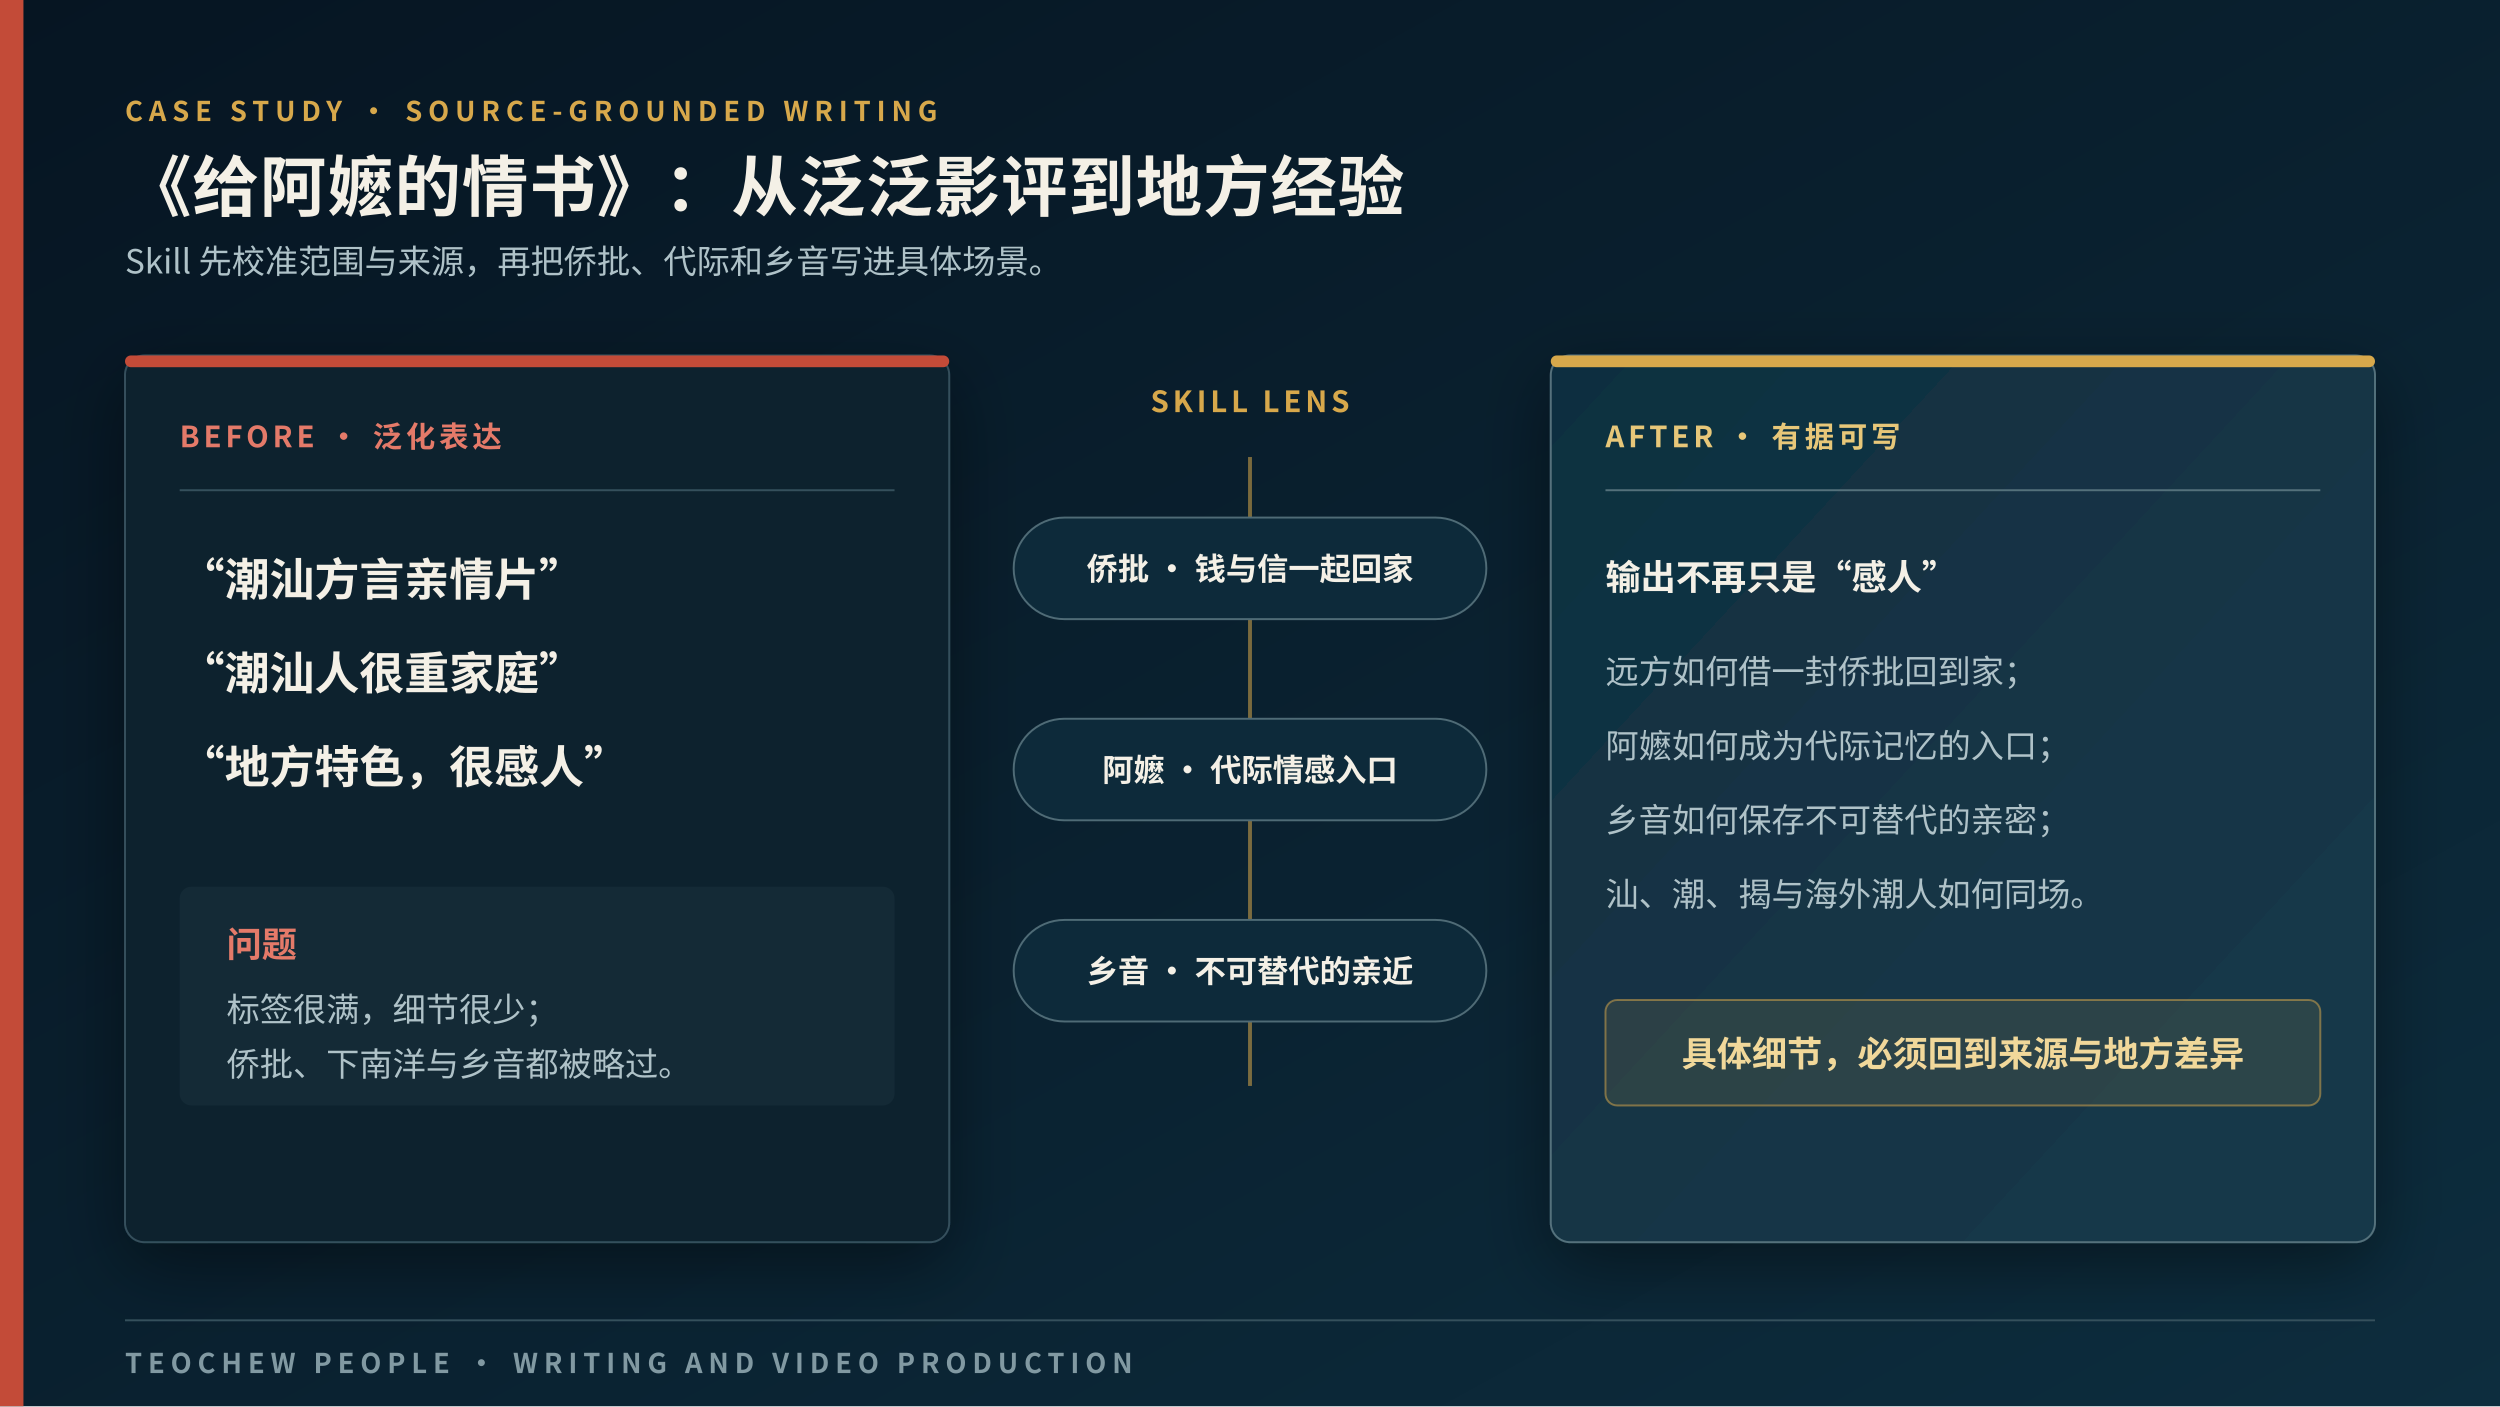
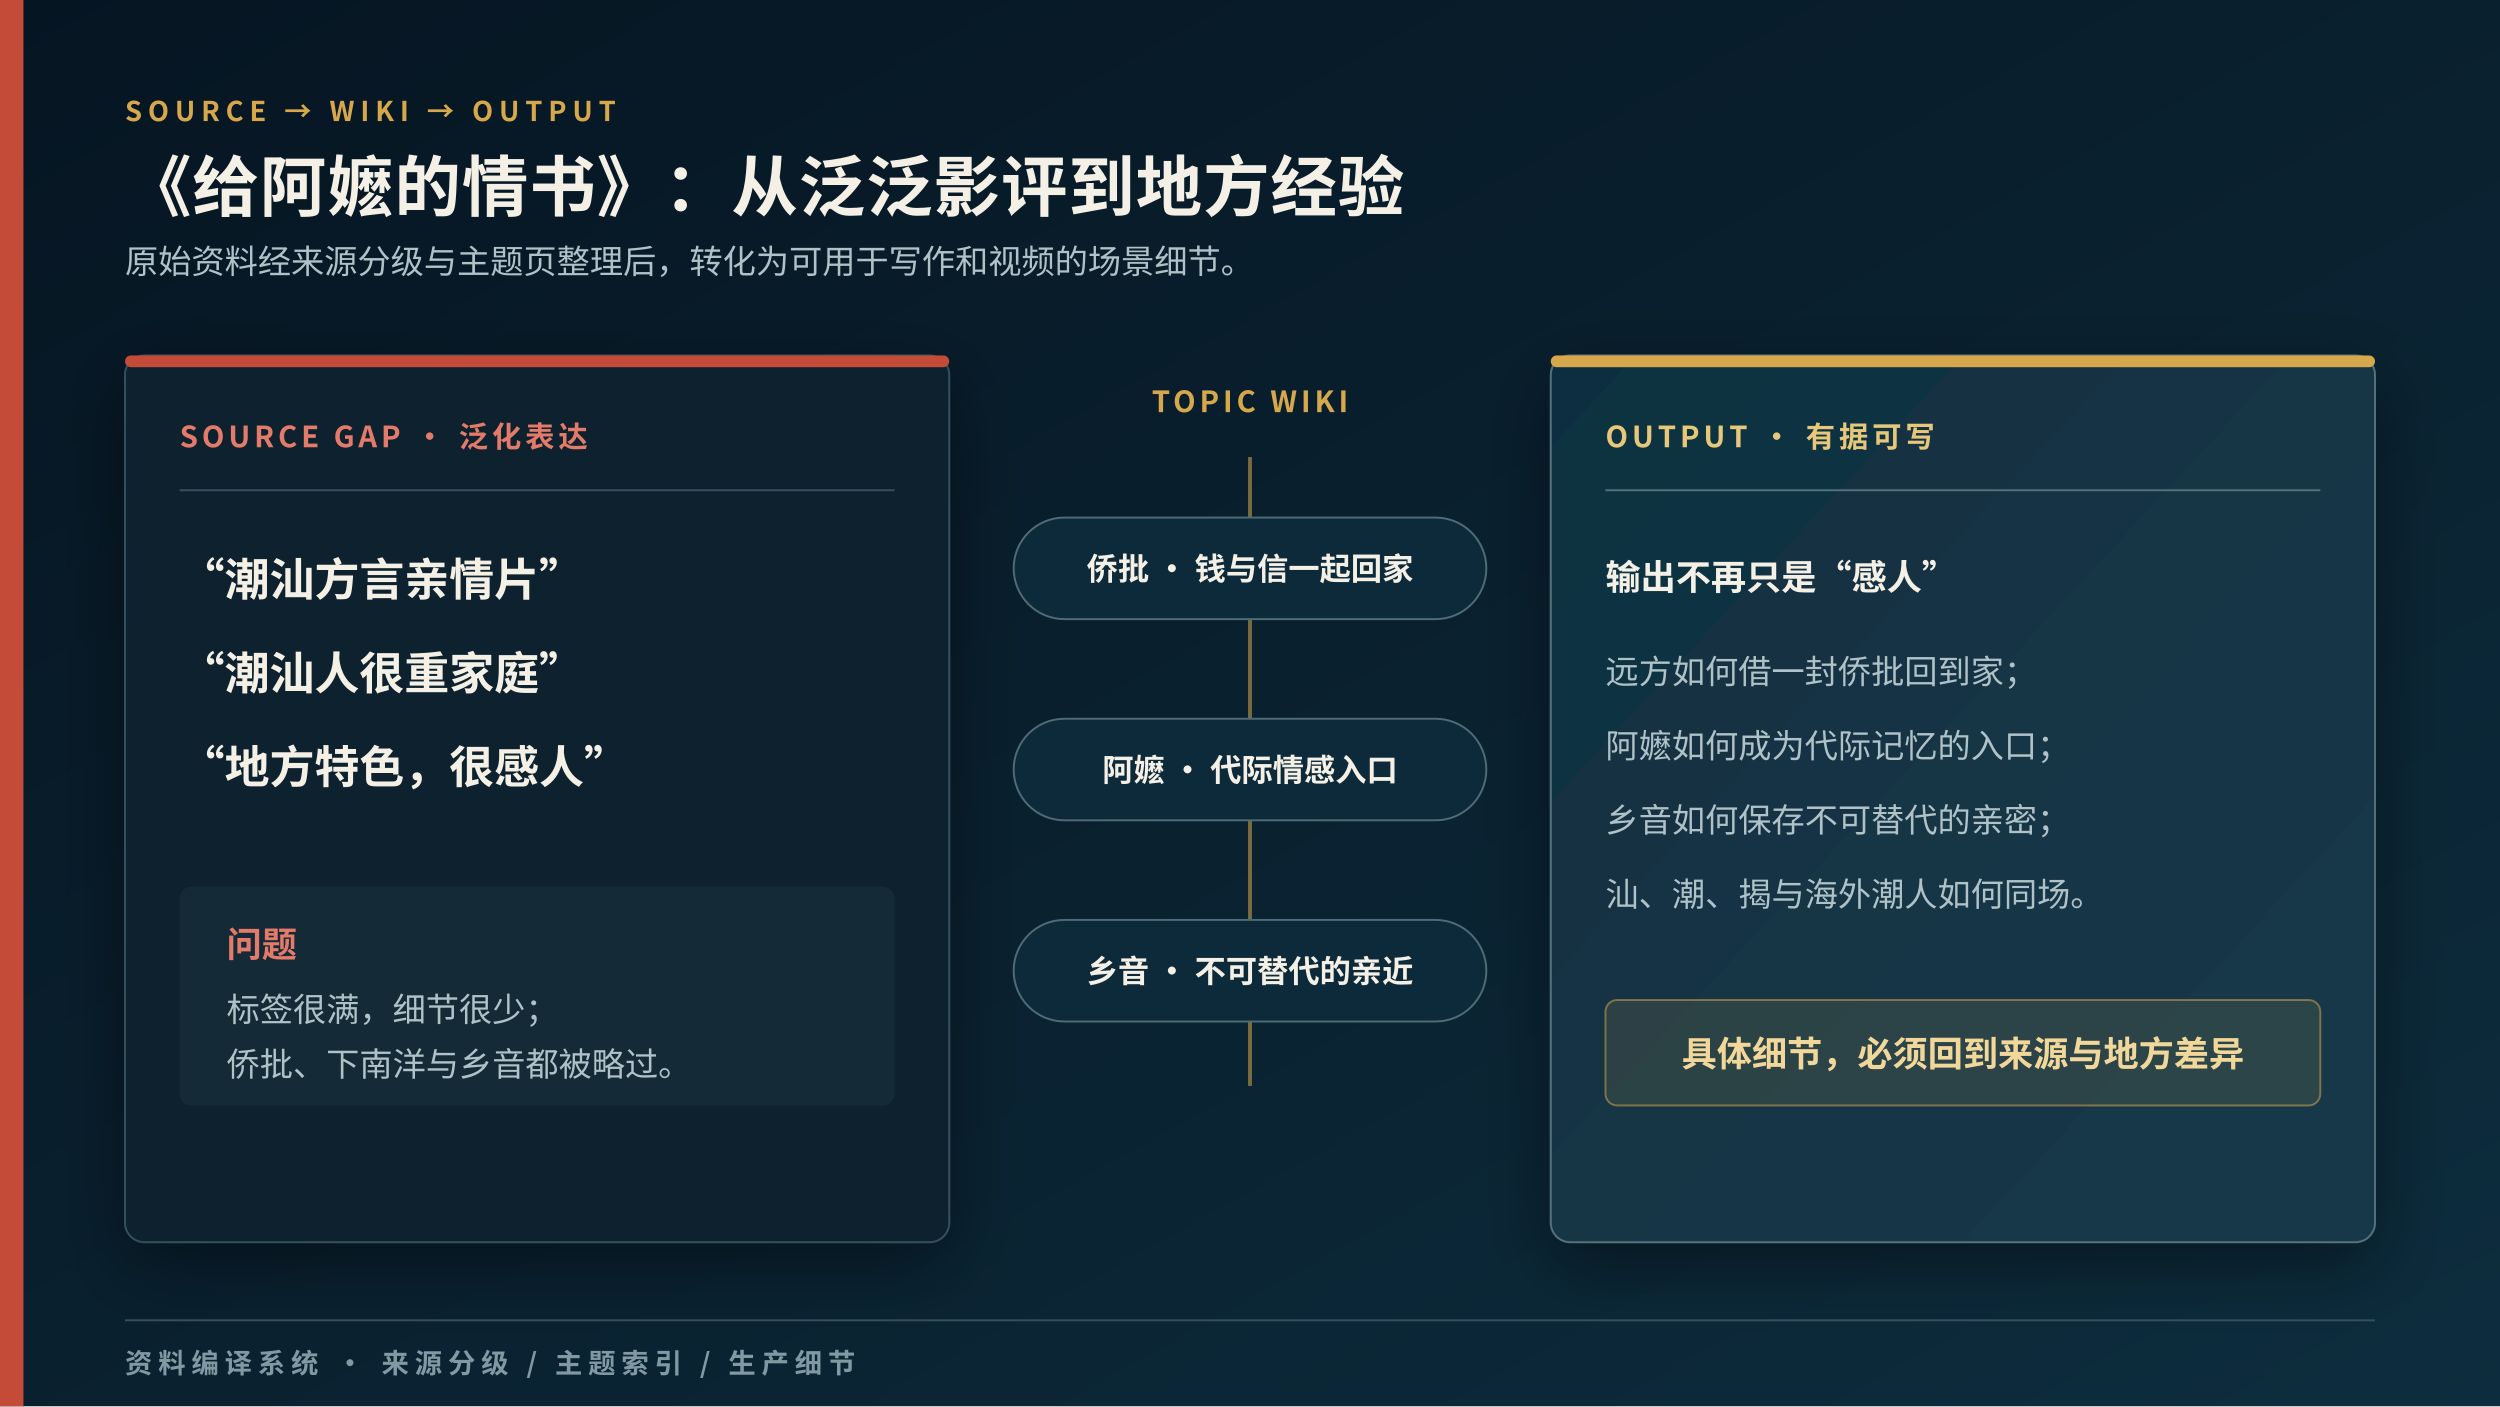
<svg xmlns="http://www.w3.org/2000/svg" width="1280" height="720" viewBox="0 0 1280 720" role="img" aria-labelledby="title desc">
  <defs>
    <linearGradient id="sea" x1="0" y1="0" x2="1" y2="1">
      <stop offset="0" stop-color="#061522" />
      <stop offset="0.58" stop-color="#0A2231" />
      <stop offset="1" stop-color="#0D2D3E" />
    </linearGradient>
    <linearGradient id="after-panel" x1="0" y1="0" x2="1" y2="1">
      <stop offset="0" stop-color="#102F40" />
      <stop offset="1" stop-color="#16394A" />
    </linearGradient>
    <filter id="panel-shadow" x="-12%" y="-16%" width="124%" height="132%">
      <feDropShadow dx="0" dy="12" stdDeviation="18" flood-color="#02080D" flood-opacity="0.42" />
    </filter>
    <style>
      .sans { font-family: "Microsoft YaHei", "Noto Sans CJK SC", "PingFang SC", Arial, sans-serif; }
      .salt { fill: #F4F0E6; }
      .mist { fill: #AFC2C8; }
      .muted { fill: #8199A2; }
      .eyebrow { font-size: 14px; font-weight: 700; letter-spacing: 3px; }
      .headline { font-size: 34px; font-weight: 700; letter-spacing: 0.5px; }
      .subhead { font-size: 17px; font-weight: 400; }
      .panel-label { font-size: 15px; font-weight: 700; letter-spacing: 2px; }
      .quote { font-size: 23px; font-weight: 600; }
      .body { font-size: 17px; font-weight: 400; }
      .body-strong { font-size: 18px; font-weight: 700; }
      .lens { font-size: 16px; font-weight: 600; }
    </style>
  </defs>
  <rect width="1280" height="720" fill="url(#sea)" />
  <rect x="0" y="0" width="12" height="720" fill="#C34B38" />
  <g class="sans">
-     <text x="64" y="62" class="eyebrow" fill="#D7A84B">CASE STUDY · SOURCE-GROUNDED WRITING</text>
+     <text x="64" y="62" class="eyebrow" fill="#D7A84B">SOURCE → WIKI → OUTPUT</text>
    <text x="64" y="108" class="headline salt">《给阿嬷的情书》：从泛泛影评到地方经验</text>
-     <text x="64" y="140" class="subhead mist">Skill 先校准范围与来源，再把侨批、代际和乡音写进具体场景。</text>
+     <text x="64" y="140" class="subhead mist">原始资料经来源分级与主题页整理后，转化为可用于写作和视频的场景细节。</text>
    <g filter="url(#panel-shadow)">
      <rect x="64" y="182" width="422" height="454" rx="10" fill="#0C202D" stroke="#35505C" />
      <rect x="794" y="182" width="422" height="454" rx="10" fill="url(#after-panel)" stroke="#54717B" />
    </g>
    <rect x="64" y="182" width="422" height="6" rx="3" fill="#C34B38" />
-     <text x="92" y="229" class="panel-label" fill="#E47A69">BEFORE · 泛化表达</text>
+     <text x="92" y="229" class="panel-label" fill="#E47A69">SOURCE GAP · 泛化表达</text>
    <line x1="92" y1="251" x2="458" y2="251" stroke="#35505C" />
    <text x="92" y="305" class="quote salt">“潮汕方言亲情片”</text>
    <text x="92" y="353" class="quote salt">“潮汕人很重家庭”</text>
    <text x="92" y="401" class="quote salt">“地方特色，很感人”</text>
    <rect x="92" y="454" width="366" height="112" rx="6" fill="#142A36" />
    <text x="116" y="490" class="body-strong" fill="#E47A69">问题</text>
    <text x="116" y="523" class="body mist">标签很满，细节很少；</text>
    <text x="116" y="551" class="body mist">侨批、下南洋与乡音都被略过。</text>
-     <text x="640" y="211" text-anchor="middle" class="panel-label" fill="#D7A84B">SKILL LENS</text>
+     <text x="640" y="211" text-anchor="middle" class="panel-label" fill="#D7A84B">TOPIC WIKI</text>
    <line x1="640" y1="234" x2="640" y2="556" stroke="#D7A84B" stroke-width="2" stroke-opacity="0.55" />
    <g>
      <circle cx="640" cy="291" r="7" fill="#C34B38" />
      <rect x="519" y="265" width="242" height="52" rx="26" fill="#0D2A3A" stroke="#4F6B76" />
      <text x="640" y="297" text-anchor="middle" class="lens salt">侨批 · 钱与信一起回家</text>
    </g>
    <g>
      <circle cx="640" cy="394" r="7" fill="#D7A84B" />
      <rect x="519" y="368" width="242" height="52" rx="26" fill="#0D2A3A" stroke="#4F6B76" />
      <text x="640" y="400" text-anchor="middle" class="lens salt">阿嬷 · 代际情感入口</text>
    </g>
    <g>
      <circle cx="640" cy="497" r="7" fill="#AFC2C8" />
      <rect x="519" y="471" width="242" height="52" rx="26" fill="#0D2A3A" stroke="#4F6B76" />
      <text x="640" y="503" text-anchor="middle" class="lens salt">乡音 · 不可替代的亲近</text>
    </g>
    <rect x="794" y="182" width="422" height="6" rx="3" fill="#D7A84B" />
-     <text x="822" y="229" class="panel-label" fill="#E7C779">AFTER · 有据可写</text>
+     <text x="822" y="229" class="panel-label" fill="#E7C779">OUTPUT · 有据可写</text>
    <line x1="822" y1="251" x2="1188" y2="251" stroke="#54717B" />
    <text x="822" y="302" class="body-strong salt">输出不再只是“感人”</text>
    <text x="822" y="350" class="body mist">远方如何借一封侨批回到家；</text>
    <text x="822" y="388" class="body mist">阿嬷如何成为代际记忆的入口；</text>
    <text x="822" y="426" class="body mist">乡音如何保存不可替代的亲密；</text>
    <text x="822" y="464" class="body mist">汕、潮、揭与海外潮人如何同场。</text>
    <rect x="822" y="512" width="366" height="54" rx="6" fill="#D7A84B" fill-opacity="0.12" stroke="#D7A84B" stroke-opacity="0.52" />
    <text x="1005" y="546" text-anchor="middle" class="body-strong" fill="#F1D89A">具体细节，必须回到来源与地方差异</text>
    <line x1="64" y1="676" x2="1216" y2="676" stroke="#35505C" />
-     <text x="64" y="703" class="eyebrow muted">TEOCHEW PEOPLE · WRITING AND VIDEO PRODUCTION</text>
+     <text x="64" y="703" class="eyebrow muted">资料编译系统 · 来源分级 / 主题索引 / 生产细节</text>
  </g>
</svg>
